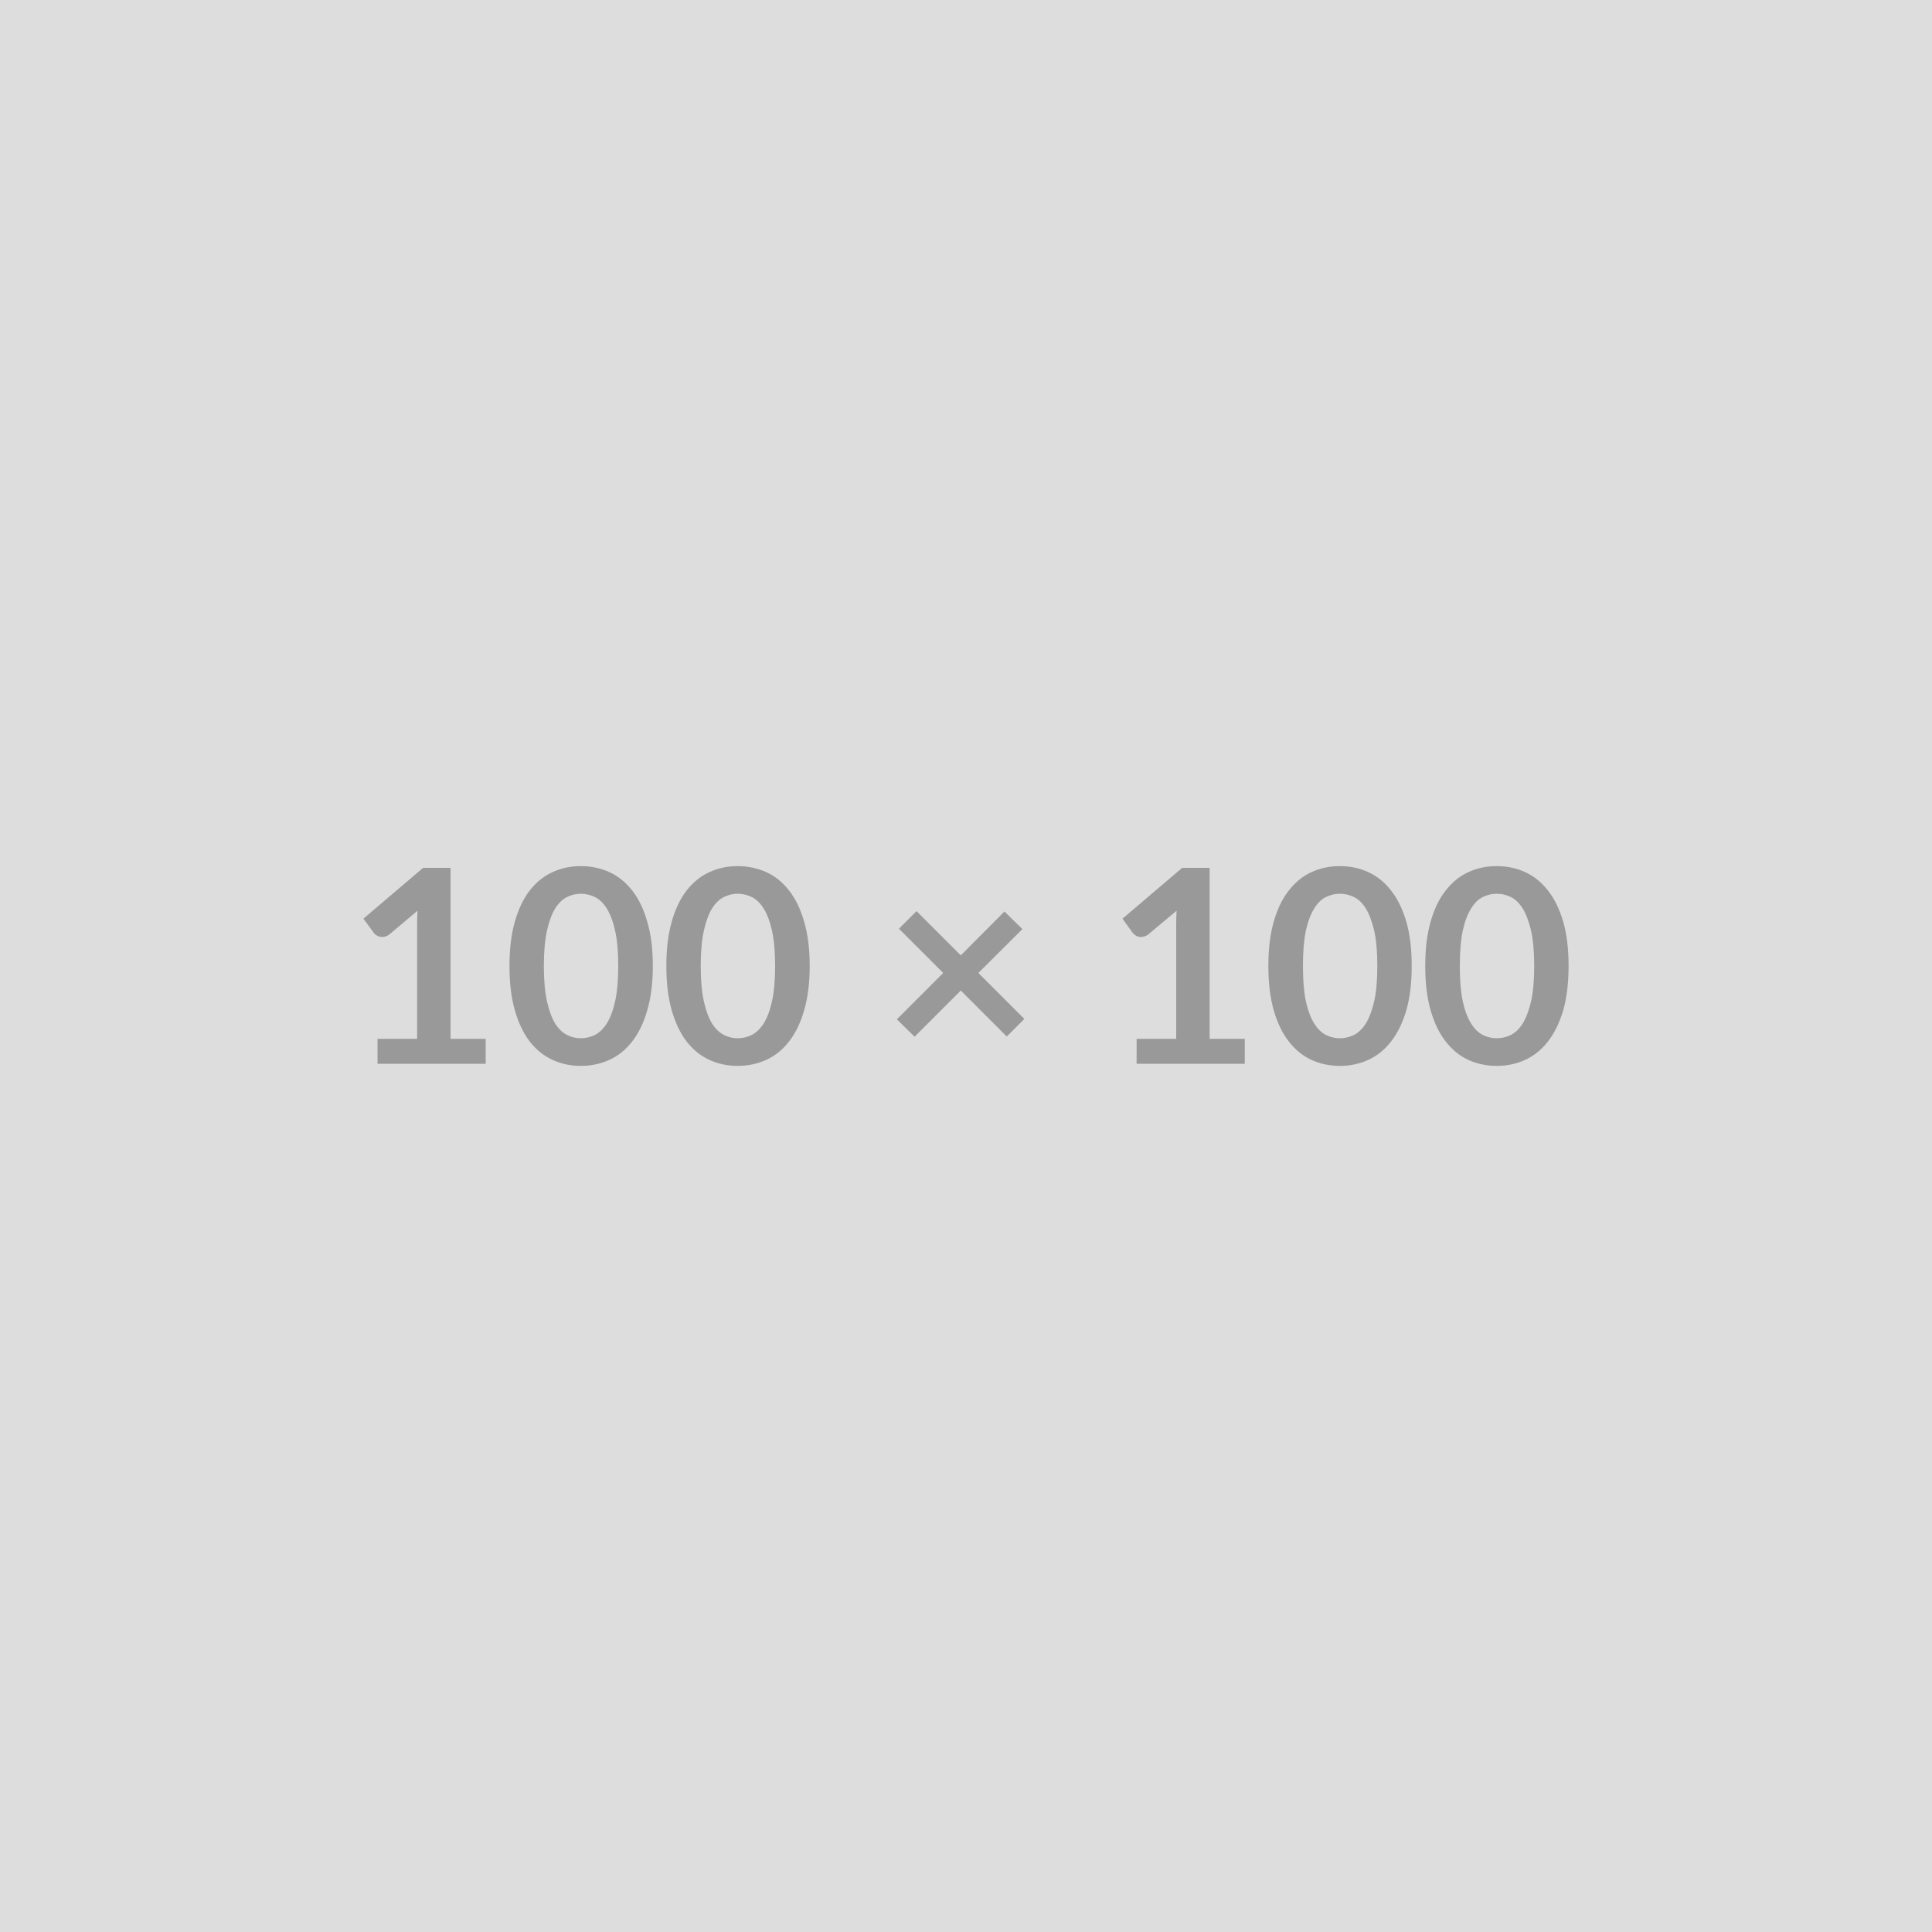
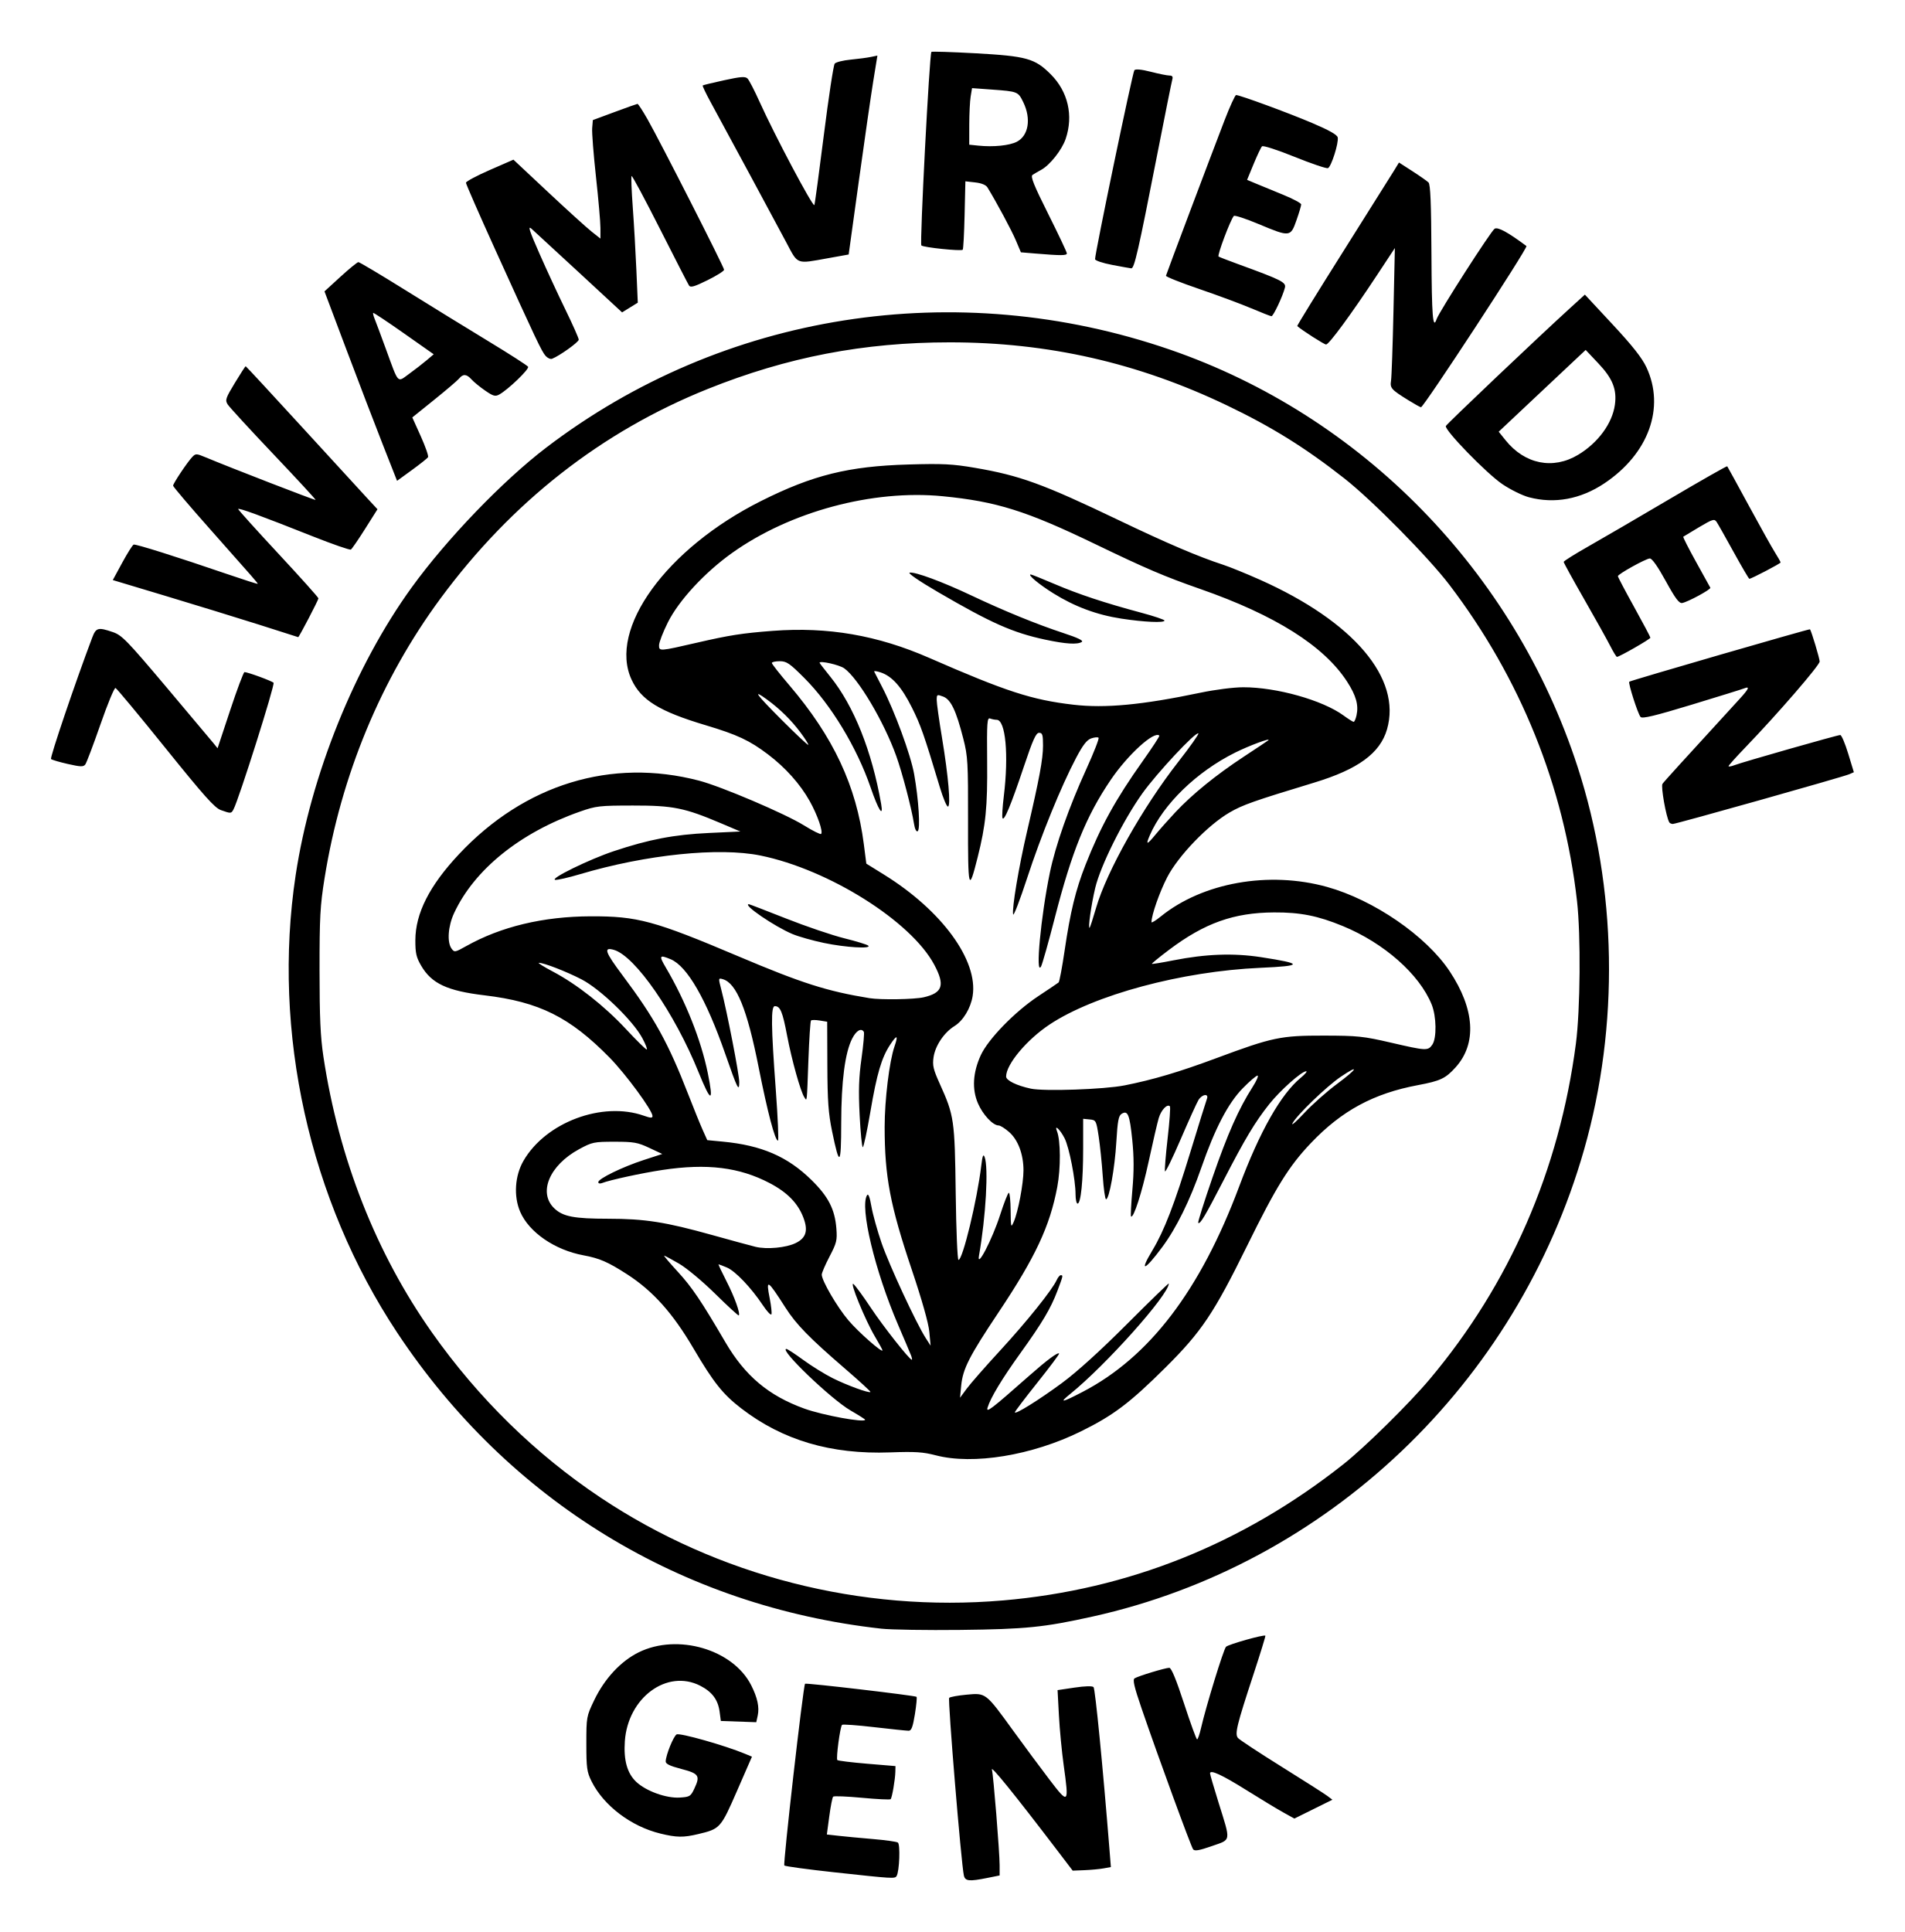
- <svg xmlns="http://www.w3.org/2000/svg" width="100" height="100" viewBox="0 0 100 100">
-   <rect width="100%" height="100%" fill="#DDDDDD" />
-   <path fill="#999999" d="M23.32 53.77h1.82v1.29h-5.6v-1.29h2.05v-5.91q0-.35.02-.72l-1.45 1.22q-.13.1-.25.12-.12.03-.23.01t-.19-.08q-.09-.05-.13-.11l-.55-.75 3.09-2.63h1.42zM33.79 50q0 1.32-.29 2.3-.28.97-.78 1.61t-1.18.95q-.69.31-1.48.31t-1.46-.31q-.68-.31-1.18-.95-.49-.64-.77-1.61-.28-.98-.28-2.3 0-1.33.28-2.3.28-.98.77-1.61.5-.64 1.18-.95.67-.31 1.46-.31t1.48.31q.68.31 1.18.95.5.63.78 1.61.29.97.29 2.3M32 50q0-1.1-.16-1.82t-.43-1.15-.62-.6-.73-.17q-.37 0-.71.17-.35.17-.62.6-.26.43-.42 1.15T28.15 50t.16 1.82.42 1.15q.27.42.62.6.34.17.71.17.38 0 .73-.17.35-.18.62-.6.27-.43.43-1.15T32 50m9.91 0q0 1.32-.29 2.3-.28.97-.78 1.61t-1.18.95q-.69.31-1.48.31t-1.46-.31q-.68-.31-1.18-.95-.49-.64-.77-1.61-.28-.98-.28-2.3 0-1.33.28-2.3.28-.98.77-1.61.5-.64 1.18-.95.67-.31 1.46-.31t1.48.31q.68.31 1.18.95.5.63.78 1.61.29.97.29 2.3m-1.79 0q0-1.1-.16-1.82t-.43-1.15-.62-.6-.73-.17q-.37 0-.71.17-.35.17-.62.6-.26.43-.42 1.15T36.27 50t.16 1.82.42 1.15q.27.42.62.6.34.17.71.17.38 0 .73-.17.35-.18.62-.6.27-.43.43-1.15t.16-1.82m12.9 2.74-.91.91-2.38-2.38-2.39 2.39-.92-.9 2.4-2.4-2.29-2.29.91-.91 2.29 2.29 2.26-2.27.93.91-2.28 2.27zm9.59 1.03h1.82v1.29h-5.6v-1.29h2.05v-5.91q0-.35.02-.72l-1.46 1.22q-.12.1-.25.12-.12.03-.23.01t-.19-.08q-.08-.05-.13-.11l-.54-.75 3.09-2.63h1.42zM73.07 50q0 1.32-.28 2.3-.29.97-.79 1.61t-1.18.95-1.47.31-1.47-.31q-.67-.31-1.17-.95t-.78-1.61q-.28-.98-.28-2.3 0-1.33.28-2.3.28-.98.78-1.61.5-.64 1.17-.95.68-.31 1.47-.31t1.47.31 1.18.95q.5.63.79 1.61.28.97.28 2.3m-1.78 0q0-1.1-.16-1.82-.17-.72-.43-1.15-.27-.43-.62-.6t-.73-.17q-.37 0-.72.17t-.61.6q-.27.43-.43 1.15-.15.72-.15 1.82t.15 1.82q.16.72.43 1.15.26.42.61.6.35.17.72.17.38 0 .73-.17.35-.18.62-.6.26-.43.43-1.15.16-.72.16-1.82m9.9 0q0 1.32-.28 2.3-.29.97-.79 1.61t-1.18.95-1.47.31-1.47-.31q-.67-.31-1.17-.95t-.78-1.61q-.28-.98-.28-2.3 0-1.33.28-2.3.28-.98.78-1.61.5-.64 1.17-.95.68-.31 1.47-.31t1.47.31 1.18.95q.5.63.79 1.61.28.97.28 2.3m-1.78 0q0-1.1-.16-1.82-.17-.72-.43-1.15-.27-.43-.62-.6t-.73-.17q-.37 0-.72.17t-.61.6q-.27.43-.43 1.15-.15.72-.15 1.82t.15 1.82q.16.72.43 1.15.26.42.61.6.35.17.72.17.38 0 .73-.17.35-.18.62-.6.26-.43.43-1.15.16-.72.16-1.82" />
+ <svg xmlns="http://www.w3.org/2000/svg" width="210mm" height="213mm" viewBox="0 0 210 213" version="1.1" id="svg1" xml:space="preserve">
+   <defs id="defs1" />
+   <g id="layer1">
+     <path style="fill:#000000;stroke-width:0.904" d="m 106.263,206.773 c -0.291,-1.269 -1.791,-19.417 -1.619,-19.588 0.104,-0.104 0.97,-0.262 1.925,-0.35 2.131,-0.198 2.086,-0.233 5.135,3.974 1.192,1.644 2.983,4.061 3.98,5.369 2.129,2.793 2.183,2.74 1.584,-1.552 -0.207,-1.483 -0.444,-3.955 -0.526,-5.494 l -0.15,-2.799 1.872,-0.278 c 1.157,-0.172 1.957,-0.193 2.094,-0.056 0.184,0.184 1.028,8.792 1.755,17.886 l 0.156,1.956 -0.811,0.146 c -0.446,0.08 -1.393,0.169 -2.105,0.197 l -1.294,0.051 -1.64,-2.152 c -4.838,-6.348 -7.455,-9.58 -7.263,-8.969 0.154,0.489 0.848,9.095 0.848,10.513 v 1.14 l -1.355,0.272 c -2.01,0.404 -2.442,0.359 -2.585,-0.266 z m -14.236,-0.349 c -2.96,-0.323 -5.461,-0.663 -5.558,-0.756 -0.16,-0.153 2.085,-19.837 2.285,-20.038 0.112,-0.113 12.15,1.301 12.292,1.443 0.06,0.06 -0.022,0.925 -0.183,1.922 -0.223,1.385 -0.384,1.814 -0.678,1.817 -0.212,0.002 -1.922,-0.175 -3.799,-0.394 -1.877,-0.219 -3.476,-0.334 -3.554,-0.256 -0.212,0.212 -0.681,3.72 -0.519,3.882 0.077,0.077 1.551,0.259 3.275,0.403 l 3.135,0.262 -0.014,0.62 c -0.02,0.874 -0.363,2.871 -0.52,3.028 -0.072,0.072 -1.492,0.004 -3.155,-0.153 -1.663,-0.156 -3.095,-0.213 -3.182,-0.126 -0.087,0.087 -0.279,1.061 -0.427,2.165 l -0.269,2.007 1.333,0.149 c 0.733,0.082 2.43,0.242 3.771,0.355 1.341,0.113 2.566,0.285 2.722,0.382 0.29,0.179 0.177,3.186 -0.138,3.696 -0.188,0.305 -0.378,0.293 -6.816,-0.409 z m 39.512,-2.536 c -0.235,-0.299 -3.839,-10.152 -5.676,-15.512 -0.83,-2.422 -1.01,-3.197 -0.777,-3.343 0.404,-0.253 3.397,-1.16 3.825,-1.16 0.226,0 0.766,1.309 1.627,3.946 0.709,2.17 1.355,3.946 1.437,3.946 0.081,0 0.277,-0.565 0.435,-1.256 0.542,-2.371 2.478,-8.67 2.751,-8.952 0.258,-0.267 4.199,-1.378 4.341,-1.224 0.036,0.04 -0.553,1.955 -1.31,4.257 -1.851,5.629 -2.081,6.574 -1.712,7.019 0.16,0.193 2.315,1.613 4.788,3.155 2.473,1.542 4.75,2.994 5.06,3.228 l 0.564,0.425 -2.097,1.039 -2.097,1.039 -1.24,-0.689 c -0.682,-0.379 -2.501,-1.479 -4.043,-2.445 -2.698,-1.69 -4.013,-2.295 -4.013,-1.848 0,0.117 0.42,1.557 0.933,3.201 1.376,4.41 1.43,4.055 -0.736,4.814 -1.383,0.485 -1.892,0.574 -2.059,0.36 z m -58.73,-1.739 c -3.231,-0.782 -6.263,-3.083 -7.593,-5.76 -0.513,-1.034 -0.574,-1.471 -0.574,-4.145 0,-2.938 0.015,-3.021 0.858,-4.783 1.143,-2.39 2.936,-4.321 4.916,-5.296 4.287,-2.111 10.386,-0.328 12.394,3.622 0.696,1.368 0.926,2.437 0.724,3.358 l -0.16,0.727 -1.952,-0.069 -1.952,-0.069 -0.136,-1.021 c -0.176,-1.32 -0.83,-2.195 -2.141,-2.865 -3.651,-1.865 -7.966,1.308 -8.306,6.108 -0.149,2.1 0.257,3.549 1.256,4.491 1.084,1.022 3.315,1.827 4.803,1.732 1.101,-0.07 1.201,-0.132 1.606,-0.995 0.665,-1.416 0.507,-1.651 -1.45,-2.163 -1.264,-0.33 -1.726,-0.556 -1.713,-0.837 0.035,-0.732 0.85,-2.744 1.201,-2.965 0.326,-0.206 5.331,1.21 7.551,2.136 l 0.759,0.316 -1.639,3.756 c -1.805,4.136 -1.865,4.203 -4.302,4.782 -1.621,0.385 -2.36,0.375 -4.151,-0.059 z M 97.169,179.559 C 75.112,177.108 56.081,165.473 43.788,146.922 34.1,132.303 29.985,113.773 32.592,96.503 34.256,85.483 39.112,73.433 45.383,64.769 49.247,59.43 55.425,53.006 60.21,49.354 79.709,34.467 105.404,30.428 128.978,38.545 c 21.154,7.283 37.94,24.455 44.934,45.965 4.365,13.425 4.628,28.553 0.733,42.214 -7.37,25.852 -28.31,45.754 -54.18,51.496 -5.366,1.191 -7.376,1.394 -14.567,1.475 -3.749,0.042 -7.677,-0.019 -8.729,-0.136 z m 13.393,-3.112 c 13.819,-1.185 26.431,-6.231 37.549,-15.024 2.368,-1.873 7.246,-6.679 9.499,-9.359 8.831,-10.503 14.299,-23.048 16.124,-36.991 0.489,-3.74 0.554,-11.955 0.124,-15.745 -1.436,-12.656 -6.244,-24.569 -14.065,-34.849 -2.307,-3.033 -8.508,-9.316 -11.563,-11.718 -4.323,-3.398 -8.021,-5.699 -12.962,-8.066 -9.81,-4.699 -19.717,-6.953 -30.565,-6.952 -9.484,5.9e-4 -17.917,1.625 -26.668,5.136 -11.71,4.698 -21.618,12.462 -29.461,23.085 -6.567,8.895 -10.973,19.52 -12.792,30.852 -0.488,3.038 -0.556,4.297 -0.554,10.164 0.002,5.192 0.098,7.331 0.428,9.519 1.694,11.233 5.811,21.689 11.977,30.421 5.116,7.245 11.386,13.385 18.564,18.18 12.947,8.648 28.735,12.686 44.365,11.346 z m -7.414,-16.003 c -1.384,-0.365 -2.254,-0.42 -5.022,-0.32 -6.518,0.237 -11.839,-1.335 -16.401,-4.846 -2.031,-1.563 -3.062,-2.857 -5.276,-6.623 -2.296,-3.906 -4.474,-6.336 -7.325,-8.174 -2.099,-1.353 -3.029,-1.757 -4.796,-2.084 -3.169,-0.586 -6.007,-2.539 -6.982,-4.805 -0.733,-1.703 -0.588,-3.959 0.36,-5.606 2.447,-4.253 8.696,-6.596 13.279,-4.979 0.751,0.265 0.951,0.272 0.951,0.032 0,-0.612 -2.954,-4.632 -4.739,-6.448 -4.386,-4.462 -7.752,-6.138 -13.775,-6.857 -4.112,-0.491 -5.833,-1.293 -6.983,-3.255 -0.545,-0.93 -0.651,-1.389 -0.648,-2.816 0.005,-2.966 1.556,-6.024 4.82,-9.501 7.23,-7.704 16.789,-10.628 26.459,-8.096 2.459,0.644 9.499,3.646 11.563,4.93 0.961,0.598 1.813,1.023 1.892,0.944 0.239,-0.239 -0.404,-2.092 -1.255,-3.615 -1.048,-1.874 -2.676,-3.698 -4.607,-5.159 -2.03,-1.537 -3.384,-2.17 -6.866,-3.211 -5.099,-1.524 -7.116,-2.763 -8.167,-5.021 -2.601,-5.585 3.83,-14.464 14.266,-19.695 5.717,-2.866 9.646,-3.84 16.263,-4.03 3.777,-0.109 4.847,-0.056 7.314,0.366 4.978,0.85 7.509,1.772 15.895,5.789 5.271,2.525 8.773,4.02 11.47,4.897 0.723,0.235 2.553,0.98 4.066,1.654 10.324,4.605 15.643,10.871 14.006,16.501 -0.764,2.627 -3.185,4.397 -8.027,5.867 -6.689,2.03 -7.883,2.452 -9.327,3.291 -2.393,1.391 -5.66,4.785 -6.88,7.147 -0.841,1.629 -1.73,4.17 -1.73,4.944 0,0.113 0.457,-0.166 1.016,-0.619 4.622,-3.747 11.924,-5.047 18.34,-3.264 5.154,1.433 10.925,5.401 13.51,9.289 2.783,4.186 3.02,7.992 0.66,10.603 -1.11,1.229 -1.676,1.496 -4.137,1.957 -4.908,0.919 -8.427,2.824 -11.83,6.407 -2.411,2.538 -3.814,4.799 -7.019,11.315 -3.65,7.418 -5.017,9.459 -8.974,13.393 -3.951,3.928 -5.754,5.291 -9.341,7.06 -5.381,2.654 -11.891,3.725 -16.024,2.635 z m -7.773,-3.924 c 0,-0.049 -0.721,-0.506 -1.603,-1.016 -2.152,-1.246 -7.93,-6.788 -7.078,-6.788 0.11,0 0.952,0.549 1.87,1.22 0.918,0.671 2.369,1.571 3.224,1.999 1.561,0.782 4.028,1.685 4.176,1.528 0.043,-0.046 -1.228,-1.212 -2.826,-2.589 -3.915,-3.376 -5.361,-4.859 -6.541,-6.703 -2.01,-3.141 -2.174,-3.236 -1.735,-1.001 0.156,0.79 0.24,1.566 0.187,1.723 -0.052,0.157 -0.48,-0.29 -0.949,-0.995 -1.295,-1.944 -3.04,-3.772 -3.972,-4.161 -0.459,-0.192 -0.871,-0.349 -0.914,-0.349 -0.043,0 0.349,0.834 0.872,1.854 0.894,1.744 1.557,3.587 1.361,3.783 -0.048,0.048 -1.212,-1.021 -2.587,-2.375 -1.407,-1.386 -3.158,-2.847 -4.007,-3.34 -0.829,-0.483 -1.565,-0.877 -1.634,-0.877 -0.07,0 0.609,0.801 1.508,1.779 1.554,1.692 2.573,3.2 5.242,7.764 2.174,3.717 4.764,5.894 8.709,7.322 2.025,0.733 6.697,1.586 6.697,1.223 z m 21.722,-4.063 c 1.628,-1.198 4.223,-3.551 7.158,-6.491 2.532,-2.537 4.603,-4.543 4.602,-4.459 -0.018,1.249 -6.925,8.985 -10.874,12.179 -1.267,1.025 -0.942,0.97 1.367,-0.231 7.374,-3.836 12.986,-11.204 17.275,-22.676 2.256,-6.036 4.59,-10.154 6.777,-11.956 0.48,-0.396 0.75,-0.719 0.601,-0.719 -0.501,0 -2.877,2.116 -4.083,3.637 -1.568,1.976 -2.664,3.806 -5.056,8.441 -2.026,3.925 -2.568,4.833 -2.766,4.635 -0.062,-0.062 0.644,-2.307 1.571,-4.988 1.673,-4.84 2.888,-7.583 4.426,-9.991 0.441,-0.691 0.685,-1.256 0.541,-1.256 -0.144,0 -0.878,0.63 -1.631,1.401 -1.614,1.65 -3.058,4.42 -4.568,8.764 -1.252,3.603 -2.747,6.641 -4.295,8.729 -1.967,2.654 -2.596,2.866 -1.092,0.369 1.297,-2.155 2.432,-5.096 4.201,-10.891 0.903,-2.96 1.715,-5.57 1.804,-5.8 0.243,-0.631 -0.526,-0.532 -0.929,0.12 -0.183,0.296 -1.068,2.249 -1.967,4.339 -0.899,2.091 -1.676,3.677 -1.726,3.526 -0.051,-0.151 0.082,-1.796 0.295,-3.654 0.213,-1.858 0.325,-3.441 0.248,-3.517 -0.297,-0.297 -0.966,0.411 -1.231,1.301 -0.153,0.514 -0.652,2.668 -1.11,4.787 -0.741,3.428 -1.672,6.323 -1.946,6.049 -0.054,-0.054 0.015,-1.383 0.153,-2.953 0.181,-2.051 0.176,-3.596 -0.016,-5.485 -0.284,-2.794 -0.491,-3.297 -1.175,-2.867 -0.335,0.21 -0.443,0.791 -0.58,3.102 -0.171,2.894 -0.785,6.315 -1.133,6.315 -0.106,0 -0.27,-1.157 -0.366,-2.571 -0.096,-1.414 -0.298,-3.378 -0.449,-4.365 -0.268,-1.747 -0.294,-1.796 -0.993,-1.864 l -0.717,-0.071 v 3.299 c 0,3.537 -0.256,6.05 -0.615,6.05 -0.122,0 -0.222,-0.457 -0.223,-1.016 -9e-4,-1.604 -0.701,-5.191 -1.206,-6.181 -0.497,-0.975 -1.166,-1.603 -0.845,-0.794 0.41,1.033 0.428,4.075 0.037,6.153 -0.816,4.332 -2.416,7.75 -6.471,13.821 -3.231,4.838 -3.943,6.234 -4.121,8.075 l -0.13,1.347 0.749,-1.016 c 0.412,-0.559 2.08,-2.46 3.706,-4.226 2.897,-3.146 5.707,-6.649 6.198,-7.727 0.136,-0.299 0.338,-0.543 0.448,-0.543 0.28,0 0.27,0.045 -0.366,1.728 -0.735,1.945 -1.663,3.507 -4.089,6.881 -2.018,2.807 -3.287,4.911 -3.606,5.978 -0.195,0.651 0.36,0.228 4.574,-3.491 1.981,-1.749 3.158,-2.623 3.311,-2.46 0.048,0.051 -1.029,1.491 -2.393,3.201 -1.364,1.71 -2.482,3.184 -2.486,3.276 -0.011,0.303 2.617,-1.331 5.213,-3.242 z m -16.682,-3.084 c -0.116,-0.296 -0.749,-1.79 -1.408,-3.321 -2.554,-5.935 -4.241,-12.985 -3.417,-14.285 0.138,-0.217 0.298,0.198 0.481,1.25 0.151,0.866 0.656,2.681 1.123,4.033 0.841,2.435 3.824,8.858 4.863,10.47 l 0.539,0.837 -0.141,-1.522 c -0.088,-0.951 -0.81,-3.51 -1.923,-6.816 -2.401,-7.132 -3.003,-10.296 -3.003,-15.78 0,-2.982 0.518,-7.224 1.082,-8.861 0.441,-1.279 0.285,-1.35 -0.469,-0.211 -0.952,1.439 -1.469,3.189 -2.189,7.42 -0.364,2.138 -0.739,3.886 -0.833,3.886 -0.094,0 -0.251,-1.587 -0.349,-3.528 -0.137,-2.721 -0.09,-4.152 0.206,-6.255 0.21,-1.5 0.326,-2.819 0.258,-2.93 -0.284,-0.46 -0.834,-0.145 -1.283,0.736 -0.795,1.558 -1.204,4.707 -1.212,9.317 -0.008,4.74 -0.183,4.9 -1.004,0.922 -0.411,-1.992 -0.509,-3.347 -0.524,-7.27 l -0.019,-4.821 -0.825,-0.134 c -0.453,-0.074 -0.884,-0.074 -0.957,-0.002 -0.073,0.072 -0.202,2.033 -0.287,4.357 -0.179,4.883 -0.144,4.567 -0.449,4.106 -0.418,-0.632 -1.39,-4.105 -1.901,-6.799 -0.502,-2.642 -0.753,-3.246 -1.351,-3.246 -0.443,0 -0.418,2.165 0.107,9.268 0.226,3.058 0.332,5.561 0.236,5.561 -0.323,0 -1.152,-3.154 -2.134,-8.111 -1.263,-6.377 -2.434,-9.255 -3.945,-9.691 -0.496,-0.143 -0.499,-0.125 -0.176,1.115 0.644,2.47 1.995,9.429 1.988,10.241 -0.01,1.124 -0.193,0.753 -1.543,-3.12 -2.104,-6.04 -4.202,-9.675 -6.021,-10.435 -1.244,-0.52 -1.311,-0.405 -0.536,0.909 2.171,3.682 3.889,7.996 4.629,11.628 0.682,3.344 0.36,3.321 -1.011,-0.073 -2.628,-6.505 -6.999,-12.825 -9.333,-13.495 -1.183,-0.339 -0.996,0.209 0.96,2.822 3.518,4.698 5.027,7.432 7.226,13.091 0.609,1.566 1.331,3.346 1.606,3.956 l 0.498,1.108 1.706,0.162 c 4.286,0.408 7.144,1.643 9.777,4.227 1.858,1.823 2.582,3.229 2.748,5.339 0.103,1.314 0.033,1.603 -0.749,3.098 -0.474,0.907 -0.862,1.806 -0.862,1.998 0,0.665 1.697,3.576 2.939,5.039 1.1,1.297 3.758,3.638 3.758,3.31 0,-0.068 -0.373,-0.749 -0.829,-1.515 -1.088,-1.827 -2.878,-6.214 -2.36,-5.784 0.212,0.176 1.067,1.347 1.9,2.602 1.365,2.056 4.266,5.736 4.524,5.736 0.056,0 0.007,-0.242 -0.108,-0.538 z m 9.84,-15.417 c 0.432,-1.346 0.867,-2.451 0.965,-2.454 0.099,-0.004 0.188,0.881 0.199,1.966 0.018,1.856 0.038,1.93 0.338,1.247 0.482,-1.098 1.077,-4.234 1.077,-5.679 0,-1.776 -0.593,-3.362 -1.583,-4.231 -0.454,-0.399 -0.975,-0.725 -1.157,-0.725 -0.63,0 -1.742,-1.189 -2.279,-2.437 -0.673,-1.564 -0.566,-3.389 0.308,-5.3 0.816,-1.782 3.757,-4.805 6.336,-6.513 1.145,-0.758 2.156,-1.44 2.248,-1.516 0.091,-0.076 0.387,-1.645 0.658,-3.486 0.632,-4.302 1.219,-6.715 2.31,-9.488 1.653,-4.204 3.321,-7.228 6.295,-11.417 1.065,-1.501 1.895,-2.77 1.843,-2.822 -0.557,-0.557 -3.472,2.095 -5.358,4.875 -2.707,3.99 -4.285,7.882 -6.166,15.201 -0.701,2.727 -1.385,5.149 -1.52,5.381 -0.644,1.105 -0.019,-5.544 0.972,-10.34 0.624,-3.02 2.093,-7.194 4.022,-11.43 0.826,-1.814 1.433,-3.368 1.348,-3.453 -0.085,-0.085 -0.448,-0.053 -0.807,0.071 -0.483,0.167 -0.915,0.721 -1.662,2.137 -1.657,3.139 -3.867,8.564 -5.408,13.273 -0.796,2.433 -1.49,4.233 -1.54,3.998 -0.145,-0.671 0.616,-5.212 1.531,-9.14 1.368,-5.867 1.763,-7.986 1.763,-9.473 0,-1.198 -0.065,-1.409 -0.432,-1.409 -0.344,0 -0.687,0.761 -1.694,3.767 -1.417,4.228 -2.182,6.062 -2.345,5.624 -0.061,-0.162 0.005,-1.239 0.147,-2.392 0.56,-4.562 0.199,-8.434 -0.786,-8.434 -0.193,0 -0.518,-0.064 -0.722,-0.142 -0.329,-0.126 -0.366,0.413 -0.327,4.723 0.046,5.025 -0.151,7.012 -1.051,10.593 -0.987,3.929 -1.071,3.611 -1.056,-3.979 0.013,-6.505 -0.024,-7.162 -0.522,-9.114 -0.791,-3.105 -1.374,-4.322 -2.222,-4.642 -0.679,-0.256 -0.709,-0.239 -0.709,0.386 0,0.36 0.259,2.207 0.575,4.105 0.709,4.26 1,7.636 0.657,7.636 -0.135,0 -0.529,-0.942 -0.876,-2.093 -1.769,-5.88 -2.125,-6.897 -3.099,-8.839 -1.138,-2.27 -2.179,-3.44 -3.434,-3.858 -0.437,-0.146 -0.759,-0.187 -0.716,-0.092 0.044,0.095 0.436,0.858 0.872,1.694 1.365,2.62 3.153,7.482 3.53,9.6 0.502,2.816 0.707,6.11 0.392,6.304 -0.153,0.095 -0.315,-0.243 -0.413,-0.862 -0.271,-1.703 -1.283,-5.562 -1.942,-7.406 -1.356,-3.795 -4.205,-8.6 -5.745,-9.691 -0.546,-0.387 -2.717,-0.874 -2.717,-0.61 0,0.036 0.536,0.73 1.191,1.543 2.591,3.215 4.579,8.193 5.597,14.011 0.279,1.594 -0.301,0.694 -1.155,-1.794 -1.521,-4.427 -4.37,-9.136 -7.31,-12.078 -1.628,-1.63 -1.956,-1.854 -2.718,-1.854 -0.476,0 -0.866,0.087 -0.866,0.194 0,0.107 0.863,1.206 1.918,2.442 4.871,5.71 7.399,11.103 8.225,17.551 l 0.273,2.13 1.962,1.218 c 6.373,3.956 10.387,9.455 9.761,13.369 -0.217,1.355 -1.045,2.728 -2.003,3.32 -1.137,0.703 -2.115,2.153 -2.305,3.418 -0.138,0.92 -0.039,1.347 0.679,2.937 1.591,3.524 1.655,3.964 1.76,12.074 0.052,4.045 0.19,7.354 0.307,7.354 0.466,0 2.062,-6.61 2.512,-10.404 0.127,-1.069 0.219,-1.313 0.363,-0.957 0.453,1.126 0.143,6.612 -0.614,10.882 -0.276,1.558 1.465,-1.791 2.326,-4.475 z m -22.534,3.091 c 1.151,-0.564 1.395,-1.377 0.844,-2.819 -0.604,-1.581 -1.765,-2.768 -3.703,-3.787 -3.344,-1.757 -6.911,-2.196 -11.825,-1.456 -2.274,0.343 -5.786,1.103 -6.661,1.443 -0.242,0.094 -0.419,0.052 -0.419,-0.099 0,-0.379 2.669,-1.678 5.022,-2.443 l 2.033,-0.661 -1.435,-0.675 c -1.275,-0.599 -1.702,-0.675 -3.827,-0.675 -2.27,0 -2.468,0.042 -3.905,0.82 -3.288,1.783 -4.549,4.813 -2.721,6.538 0.95,0.896 2.174,1.129 5.936,1.131 4.03,0.002 6.311,0.359 11.451,1.795 2.105,0.588 4.257,1.173 4.783,1.301 1.246,0.302 3.369,0.104 4.423,-0.413 z m 59.675,-17.54 c 2.254,-1.669 2.553,-2.239 0.416,-0.794 -1.56,1.056 -4.852,4.228 -5.32,5.128 -0.171,0.329 0.408,-0.175 1.287,-1.121 0.879,-0.945 2.507,-2.392 3.618,-3.214 z m -23.441,0.161 c 3.188,-0.634 6.043,-1.482 10.164,-3.016 6.168,-2.296 7.073,-2.486 11.839,-2.478 3.713,0.006 4.352,0.073 7.364,0.771 3.921,0.909 4.101,0.918 4.581,0.233 0.501,-0.716 0.464,-3.124 -0.069,-4.437 -1.353,-3.332 -5.244,-6.768 -9.784,-8.64 -2.763,-1.139 -4.694,-1.523 -7.593,-1.508 -4.434,0.023 -7.657,1.172 -11.58,4.128 -1.077,0.812 -1.926,1.506 -1.886,1.543 0.04,0.037 1.095,-0.135 2.344,-0.382 3.598,-0.712 6.638,-0.823 9.686,-0.356 4.69,0.72 4.677,0.966 -0.06,1.174 -8.663,0.38 -18.329,2.98 -23.256,6.256 -2.516,1.673 -4.786,4.39 -4.786,5.73 0,0.431 1.158,0.999 2.728,1.336 1.451,0.312 8.107,0.082 10.306,-0.356 z m -53.139,-5.214 c -1.04,-1.942 -4.629,-5.41 -6.711,-6.485 -1.688,-0.871 -4.176,-1.834 -4.702,-1.819 -0.144,0.004 0.546,0.434 1.532,0.955 2.653,1.401 5.686,3.785 8.061,6.335 1.157,1.243 2.191,2.262 2.298,2.264 0.107,0.003 -0.108,-0.56 -0.478,-1.251 z m 31.013,-4.504 c 2.098,-0.483 2.373,-1.329 1.168,-3.591 -2.557,-4.797 -11.627,-10.498 -19.151,-12.036 -4.578,-0.936 -12.62,-0.107 -19.879,2.049 -1.307,0.388 -2.55,0.672 -2.763,0.631 -0.617,-0.12 3.749,-2.257 6.463,-3.163 3.89,-1.299 6.658,-1.828 10.489,-2.006 l 3.468,-0.161 -2.152,-0.913 c -4.016,-1.704 -5.261,-1.954 -9.686,-1.951 -3.701,0.003 -4.065,0.044 -5.849,0.67 -6.589,2.31 -11.635,6.378 -13.872,11.183 -0.672,1.444 -0.799,3.214 -0.282,3.922 0.313,0.428 0.376,0.418 1.614,-0.277 3.84,-2.153 8.493,-3.267 13.725,-3.285 5.157,-0.018 7.009,0.484 16.265,4.404 7.019,2.973 9.775,3.853 14.468,4.619 1.234,0.202 4.943,0.142 5.976,-0.096 z m -10.982,-5.988 c -1.241,-0.26 -2.801,-0.701 -3.468,-0.979 -1.992,-0.832 -5.593,-3.297 -4.815,-3.297 0.057,0 1.898,0.709 4.092,1.576 2.193,0.867 5.079,1.848 6.413,2.179 1.334,0.331 2.528,0.698 2.653,0.815 0.401,0.375 -2.525,0.198 -4.875,-0.295 z m 29.993,-3.876 c 1.165,-4.02 5.129,-11.062 9.054,-16.085 1.294,-1.655 2.293,-3.068 2.221,-3.14 -0.257,-0.257 -4.605,4.399 -6.189,6.627 -2.129,2.995 -4.596,7.948 -5.182,10.404 -0.445,1.864 -0.828,4.597 -0.614,4.383 0.059,-0.059 0.378,-1.044 0.71,-2.189 z m 8.735,-10.532 c 1.866,-1.989 4.485,-4.117 7.534,-6.122 1.447,-0.951 2.671,-1.768 2.719,-1.815 0.329,-0.319 -2.093,0.578 -3.652,1.353 -4.24,2.107 -7.933,5.687 -9.421,9.133 -0.469,1.087 -0.32,1.07 0.619,-0.071 0.487,-0.592 1.478,-1.707 2.202,-2.479 z M 88.248,80.752 c -1.019,-1.364 -2.259,-2.584 -3.678,-3.621 -1.677,-1.225 -1.251,-0.63 1.59,2.219 1.57,1.574 2.896,2.82 2.947,2.769 0.051,-0.051 -0.336,-0.666 -0.859,-1.367 z m 61.303,-1.891 c 0.248,-1.129 -0.048,-2.182 -1.045,-3.72 -2.551,-3.934 -7.919,-7.32 -16.179,-10.205 -3.962,-1.383 -5.968,-2.241 -11.609,-4.962 -7.584,-3.658 -10.867,-4.687 -16.792,-5.266 -7.731,-0.755 -16.817,1.692 -23.211,6.25 -3.023,2.155 -5.872,5.234 -7.084,7.656 -0.536,1.071 -0.975,2.209 -0.975,2.529 0,0.672 0.031,0.67 4.185,-0.289 3.589,-0.828 4.988,-1.046 8.358,-1.303 6.056,-0.462 11.534,0.483 17.233,2.975 8.498,3.715 11.33,4.636 15.901,5.167 3.513,0.408 7.569,0.026 13.995,-1.32 1.645,-0.344 3.671,-0.602 4.746,-0.603 3.663,-0.004 8.733,1.423 11.039,3.107 0.526,0.384 1.029,0.703 1.117,0.708 0.088,0.005 0.233,-0.321 0.322,-0.726 z m -34.324,-8.342 c -3.563,-0.762 -5.942,-1.817 -11.801,-5.234 -2.082,-1.214 -3.382,-2.104 -3.144,-2.152 0.58,-0.117 3.606,1.001 6.809,2.517 3.585,1.697 7.198,3.173 10.137,4.14 1.614,0.531 2.256,0.842 2.033,0.983 -0.49,0.31 -1.771,0.229 -4.033,-0.254 z m 8.387,-2.318 c -2.708,-0.417 -5.136,-1.322 -7.496,-2.793 -1.583,-0.987 -2.883,-2.074 -2.48,-2.074 0.087,0 1.261,0.471 2.608,1.046 2.664,1.138 5.56,2.097 9.564,3.169 1.414,0.378 2.571,0.769 2.571,0.867 9e-4,0.274 -2.253,0.172 -4.767,-0.215 z m 60.417,22.458 c -0.356,-0.612 -0.947,-3.962 -0.749,-4.242 0.192,-0.272 2.016,-2.28 8.517,-9.376 1.005,-1.098 1.141,-1.411 0.5,-1.152 -0.23,0.093 -2.84,0.904 -5.8,1.803 -4.075,1.237 -5.443,1.566 -5.634,1.352 -0.295,-0.329 -1.388,-3.743 -1.245,-3.887 0.125,-0.125 19.87,-5.85 19.924,-5.778 0.166,0.225 1.065,3.223 1.065,3.553 0,0.416 -4.651,5.793 -8.172,9.448 -1.03,1.069 -1.873,2.008 -1.873,2.087 0,0.079 0.296,0.03 0.658,-0.109 0.904,-0.346 11.351,-3.324 11.659,-3.324 0.137,0 0.53,0.923 0.874,2.051 l 0.625,2.051 -0.51,0.223 c -0.676,0.295 -19.075,5.481 -19.446,5.481 -0.159,0 -0.335,-0.081 -0.393,-0.179 z M 24.344,89.309 c -0.674,-0.239 -1.862,-1.571 -6.107,-6.84 -2.898,-3.599 -5.375,-6.578 -5.504,-6.621 -0.129,-0.043 -0.875,1.763 -1.657,4.012 -0.783,2.25 -1.535,4.238 -1.671,4.419 C 9.195,84.557 8.898,84.549 7.482,84.229 6.562,84.021 5.727,83.775 5.627,83.683 5.482,83.549 8.285,75.279 10.153,70.33 c 0.431,-1.142 0.646,-1.202 2.288,-0.642 0.994,0.339 1.554,0.914 5.878,6.039 2.629,3.116 4.979,5.913 5.223,6.216 l 0.444,0.551 1.392,-4.198 c 0.765,-2.309 1.475,-4.198 1.576,-4.198 0.355,0 2.999,0.97 3.204,1.175 0.183,0.183 -3.823,12.85 -4.412,13.952 -0.257,0.481 -0.282,0.483 -1.403,0.085 z M 177.519,71.209 c -0.338,-0.667 -1.631,-2.986 -2.874,-5.153 -1.243,-2.167 -2.258,-4.015 -2.256,-4.108 0.002,-0.092 1.212,-0.853 2.691,-1.691 1.478,-0.838 5.518,-3.192 8.976,-5.232 3.459,-2.04 6.322,-3.669 6.363,-3.619 0.041,0.049 1.103,1.987 2.36,4.305 1.257,2.319 2.564,4.657 2.904,5.197 0.341,0.54 0.619,1.036 0.619,1.103 0,0.116 -3.222,1.801 -3.444,1.801 -0.059,0 -0.833,-1.318 -1.721,-2.93 -0.887,-1.611 -1.736,-3.113 -1.886,-3.337 -0.248,-0.37 -0.423,-0.318 -1.932,0.575 -0.913,0.54 -1.699,1.014 -1.747,1.052 -0.048,0.039 0.586,1.286 1.409,2.773 0.823,1.487 1.533,2.77 1.577,2.851 0.096,0.176 -2.464,1.566 -3.1,1.684 -0.342,0.063 -0.749,-0.48 -1.822,-2.43 -0.893,-1.622 -1.515,-2.5 -1.757,-2.481 -0.474,0.039 -3.514,1.729 -3.514,1.954 1e-4,0.092 0.805,1.621 1.79,3.396 0.984,1.776 1.791,3.3 1.794,3.386 0.004,0.15 -3.422,2.114 -3.688,2.114 -0.07,0 -0.404,-0.546 -0.742,-1.213 z M 28.409,68.822 C 25.976,68.053 21.386,66.642 18.21,65.687 l -5.775,-1.736 1.043,-1.92 c 0.574,-1.056 1.14,-1.952 1.258,-1.991 0.231,-0.077 4.765,1.352 10.266,3.236 1.874,0.642 3.408,1.132 3.408,1.089 0,-0.1 -0.344,-0.495 -5.232,-6.003 -2.252,-2.537 -4.095,-4.705 -4.095,-4.816 0,-0.247 1.58,-2.61 2.121,-3.173 0.366,-0.381 0.455,-0.378 1.466,0.046 2.674,1.121 12.063,4.759 12.125,4.697 0.038,-0.038 -2.056,-2.307 -4.653,-5.042 -2.597,-2.735 -4.867,-5.207 -5.046,-5.493 -0.294,-0.47 -0.219,-0.692 0.795,-2.363 0.616,-1.014 1.152,-1.844 1.192,-1.844 0.04,0 2.855,3.04 6.255,6.756 3.4,3.716 6.653,7.264 7.23,7.885 l 1.048,1.129 -1.362,2.158 c -0.749,1.187 -1.456,2.216 -1.571,2.287 -0.115,0.071 -2.016,-0.589 -4.225,-1.466 -5.671,-2.253 -8.202,-3.179 -8.199,-3 0.001,0.085 1.992,2.295 4.425,4.91 2.432,2.615 4.422,4.836 4.422,4.936 0,0.184 -2.159,4.32 -2.232,4.276 -0.022,-0.013 -2.031,-0.654 -4.465,-1.424 z M 168.56,54.823 c -0.723,-0.192 -2.046,-0.844 -2.938,-1.45 -1.752,-1.189 -6.415,-5.991 -6.222,-6.407 0.112,-0.241 10.206,-9.823 13.684,-12.989 l 1.642,-1.495 3.054,3.283 c 2.197,2.362 3.244,3.69 3.732,4.731 2.082,4.449 0.235,9.539 -4.642,12.796 -2.617,1.747 -5.491,2.277 -8.309,1.53 z m 5.421,-4.681 c 2.196,-1.319 3.773,-3.468 4.055,-5.524 0.231,-1.685 -0.25,-2.889 -1.816,-4.547 l -1.407,-1.49 -1.034,0.97 c -0.569,0.534 -2.726,2.562 -4.794,4.507 l -3.76,3.537 0.759,0.944 c 2.122,2.64 5.232,3.263 7.996,1.603 z M 42.206,49.025 C 41.343,46.832 39.542,42.132 38.205,38.581 l -2.432,-6.457 1.759,-1.61 c 0.968,-0.885 1.858,-1.612 1.979,-1.614 0.121,-0.003 2.435,1.376 5.142,3.063 2.707,1.687 6.832,4.226 9.166,5.642 2.334,1.416 4.315,2.688 4.401,2.828 0.157,0.253 -2.203,2.526 -3.181,3.063 -0.44,0.242 -0.665,0.179 -1.555,-0.435 -0.572,-0.395 -1.245,-0.945 -1.496,-1.224 -0.549,-0.61 -0.93,-0.64 -1.369,-0.108 -0.181,0.219 -1.417,1.274 -2.747,2.345 l -2.418,1.947 0.937,2.081 c 0.515,1.145 0.875,2.181 0.8,2.303 -0.075,0.122 -0.875,0.758 -1.777,1.414 l -1.64,1.193 z m 4.815,-9.294 0.794,-0.672 -3.298,-2.319 c -1.814,-1.276 -3.332,-2.285 -3.374,-2.243 -0.042,0.042 0.028,0.332 0.156,0.645 0.128,0.313 0.685,1.807 1.238,3.319 1.448,3.962 1.228,3.724 2.56,2.76 0.622,-0.45 1.487,-1.12 1.924,-1.49 z m 108.241,4.391 c -1.899,-1.181 -2.033,-1.333 -1.905,-2.167 0.063,-0.409 0.183,-3.864 0.268,-7.677 l 0.153,-6.932 -1.968,2.986 c -2.828,4.29 -5.294,7.65 -5.615,7.65 -0.208,0 -2.643,-1.558 -3.181,-2.035 -0.041,-0.036 2.224,-3.709 5.032,-8.163 2.808,-4.454 5.349,-8.495 5.646,-8.982 l 0.54,-0.884 1.483,0.956 c 0.816,0.526 1.613,1.085 1.772,1.243 0.211,0.21 0.298,2.313 0.324,7.88 0.032,6.884 0.154,8.41 0.574,7.175 0.273,-0.801 5.991,-9.711 6.389,-9.954 0.358,-0.219 1.457,0.378 3.51,1.908 0.205,0.153 -11.343,17.804 -11.628,17.773 -0.096,-0.011 -0.723,-0.36 -1.394,-0.777 z M 60.159,39.246 c -0.437,-0.482 -1.06,-1.798 -5.59,-11.786 -1.76,-3.88 -3.2,-7.171 -3.2,-7.312 -2.59e-4,-0.141 1.178,-0.772 2.617,-1.401 l 2.618,-1.144 3.81,3.57 c 2.096,1.964 4.254,3.921 4.796,4.351 l 0.986,0.781 4.34e-4,-1.156 c 2.38e-4,-0.636 -0.221,-3.176 -0.492,-5.645 -0.271,-2.469 -0.46,-4.889 -0.419,-5.377 l 0.074,-0.888 2.392,-0.887 c 1.315,-0.488 2.453,-0.893 2.528,-0.901 0.075,-0.008 0.579,0.766 1.12,1.72 1.427,2.517 8.427,16.279 8.429,16.569 6.26e-4,0.136 -0.822,0.654 -1.829,1.152 -1.434,0.71 -1.874,0.837 -2.035,0.591 -0.113,-0.173 -1.558,-2.988 -3.212,-6.255 -1.654,-3.267 -3.058,-5.888 -3.122,-5.825 -0.063,0.063 -0.006,1.606 0.128,3.429 0.134,1.823 0.313,4.939 0.399,6.926 l 0.156,3.612 -0.866,0.535 -0.866,0.535 -4.72,-4.368 c -2.596,-2.403 -4.965,-4.586 -5.264,-4.852 -0.432,-0.384 -0.251,0.181 0.872,2.732 0.779,1.769 2.073,4.561 2.875,6.206 0.802,1.644 1.459,3.125 1.46,3.291 9.95e-4,0.268 -2.132,1.794 -2.944,2.106 -0.172,0.066 -0.488,-0.072 -0.701,-0.308 z m 77.787,-5.255 c -1.118,-0.476 -3.701,-1.435 -5.74,-2.132 -2.039,-0.696 -3.688,-1.352 -3.664,-1.458 0.051,-0.224 4.871,-13.016 6.448,-17.112 0.595,-1.546 1.174,-2.81 1.286,-2.81 0.413,0 5.702,1.943 8.366,3.074 1.878,0.797 2.777,1.304 2.836,1.599 0.122,0.617 -0.716,3.247 -1.078,3.386 -0.167,0.064 -1.825,-0.497 -3.682,-1.248 -1.913,-0.773 -3.468,-1.274 -3.586,-1.157 -0.114,0.114 -0.532,0.993 -0.927,1.952 l -0.719,1.745 1.008,0.422 c 0.554,0.232 1.896,0.784 2.981,1.227 1.085,0.443 1.974,0.92 1.976,1.06 9.1e-4,0.14 -0.234,0.928 -0.523,1.75 -0.65,1.852 -0.719,1.859 -4.165,0.415 -1.418,-0.594 -2.65,-0.998 -2.737,-0.897 -0.384,0.44 -1.86,4.368 -1.683,4.477 0.108,0.067 1.044,0.43 2.08,0.808 4.858,1.77 5.382,2.032 5.235,2.619 -0.232,0.932 -1.282,3.161 -1.485,3.152 -0.106,-0.005 -1.107,-0.398 -2.225,-0.874 z M 122.58,29.199 c -1.027,-0.196 -1.854,-0.476 -1.854,-0.628 -9e-4,-0.709 4.144,-20.632 4.335,-20.834 0.14,-0.148 0.797,-0.083 1.828,0.181 0.886,0.227 1.806,0.412 2.045,0.411 0.302,-0.001 0.397,0.126 0.311,0.417 -0.068,0.23 -0.83,4.024 -1.694,8.431 -2.07,10.565 -2.5,12.443 -2.838,12.407 -0.154,-0.017 -1.113,-0.189 -2.133,-0.384 z M 86.662,26.682 C 85.503,24.499 80.184,14.637 78.335,11.244 77.811,10.283 77.422,9.463 77.47,9.421 c 0.048,-0.042 1.11,-0.3 2.359,-0.573 1.848,-0.403 2.33,-0.439 2.583,-0.19 0.171,0.169 0.77,1.326 1.331,2.572 1.644,3.65 5.845,11.572 6.035,11.382 0.047,-0.047 0.516,-3.509 1.043,-7.694 0.527,-4.185 1.067,-7.741 1.202,-7.903 0.134,-0.162 0.916,-0.359 1.738,-0.438 0.822,-0.079 1.826,-0.212 2.232,-0.296 l 0.738,-0.152 -0.46,2.832 C 96.019,10.52 95.306,15.454 94.687,19.926 l -1.125,8.132 -2.262,0.406 c -3.583,0.644 -3.292,0.756 -4.638,-1.782 z m 27.525,1.273 -1.637,-0.137 -0.556,-1.315 c -0.464,-1.099 -2.107,-4.163 -3.13,-5.838 -0.167,-0.274 -0.657,-0.475 -1.349,-0.553 l -1.086,-0.122 -0.086,3.715 c -0.047,2.043 -0.14,3.767 -0.206,3.829 -0.187,0.178 -4.342,-0.254 -4.562,-0.475 -0.193,-0.193 0.894,-21.124 1.108,-21.338 0.06,-0.06 2.234,0.009 4.831,0.152 5.665,0.314 6.574,0.567 8.325,2.318 1.907,1.906 2.519,4.557 1.646,7.12 -0.416,1.221 -1.739,2.894 -2.702,3.416 -0.349,0.189 -0.777,0.44 -0.951,0.557 -0.247,0.166 0.136,1.119 1.734,4.311 1.128,2.254 2.051,4.206 2.051,4.339 0,0.25 -0.64,0.254 -3.431,0.02 z m -2.087,-12.326 c 1.293,-0.669 1.6,-2.526 0.718,-4.347 -0.573,-1.184 -0.606,-1.197 -3.477,-1.407 l -2.177,-0.159 -0.152,0.919 c -0.084,0.506 -0.153,1.909 -0.155,3.118 l -0.003,2.199 1.016,0.105 c 1.647,0.17 3.419,-0.009 4.229,-0.428 z" id="path1" />
+   </g>
</svg>
